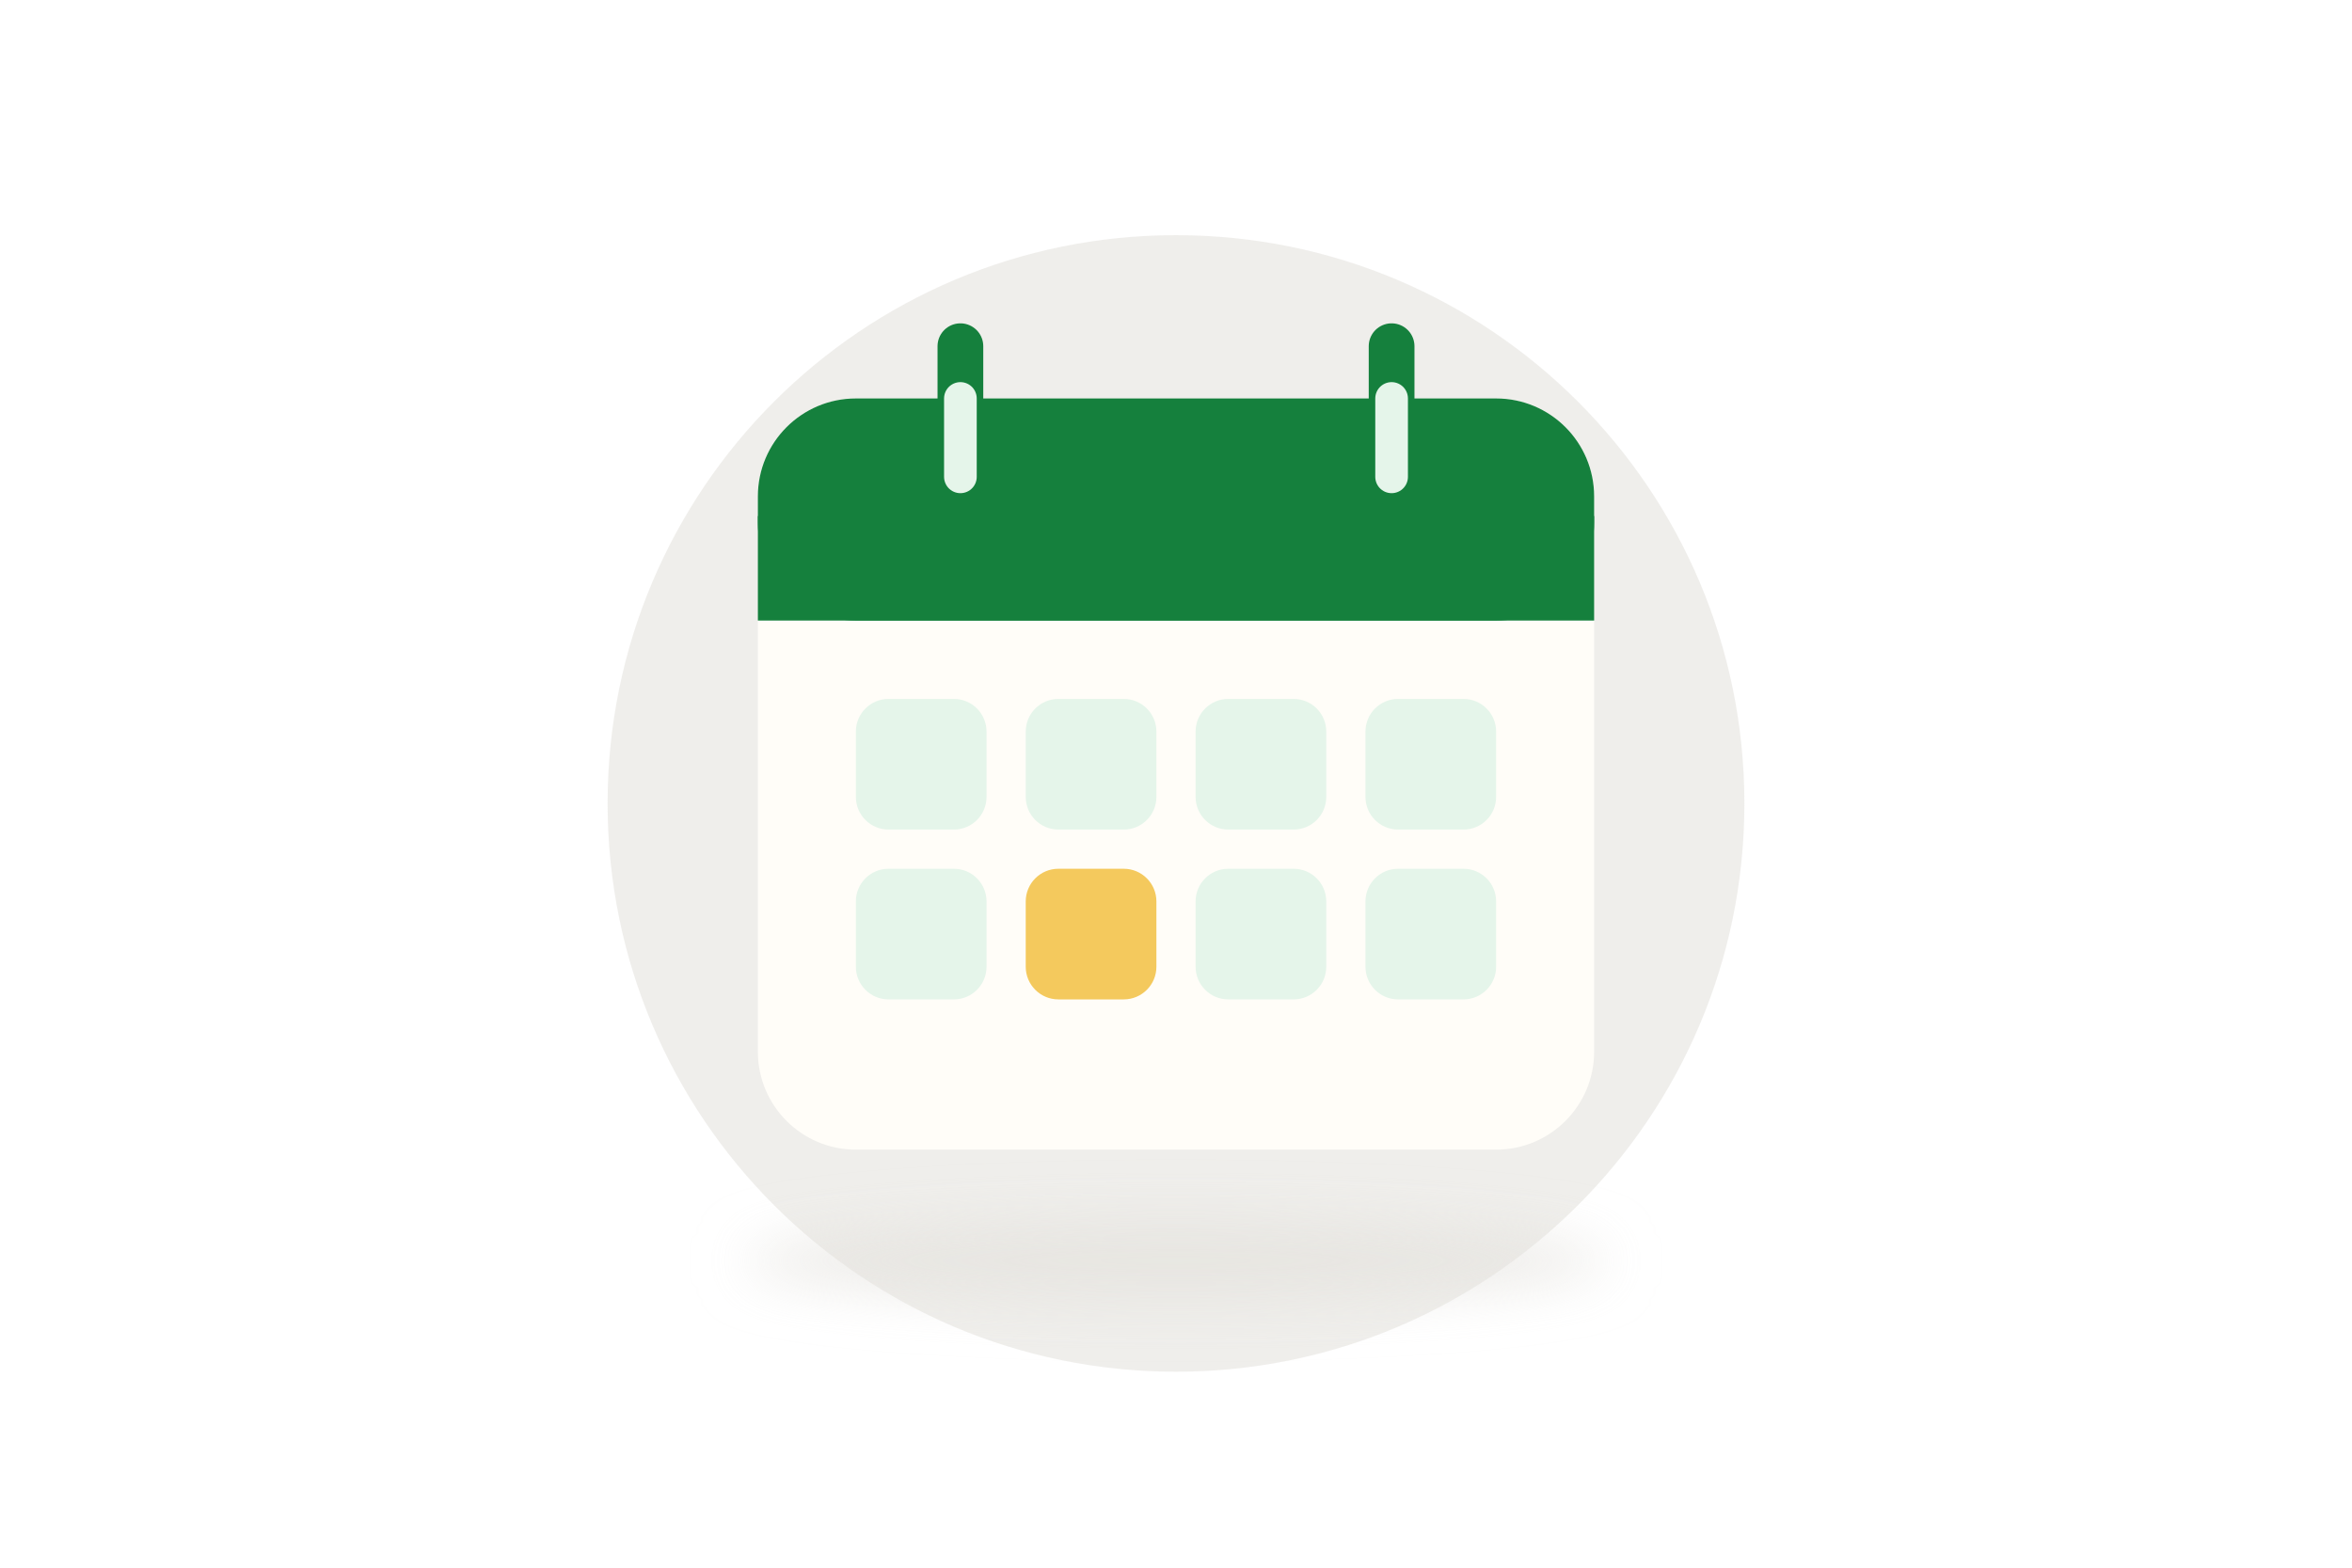
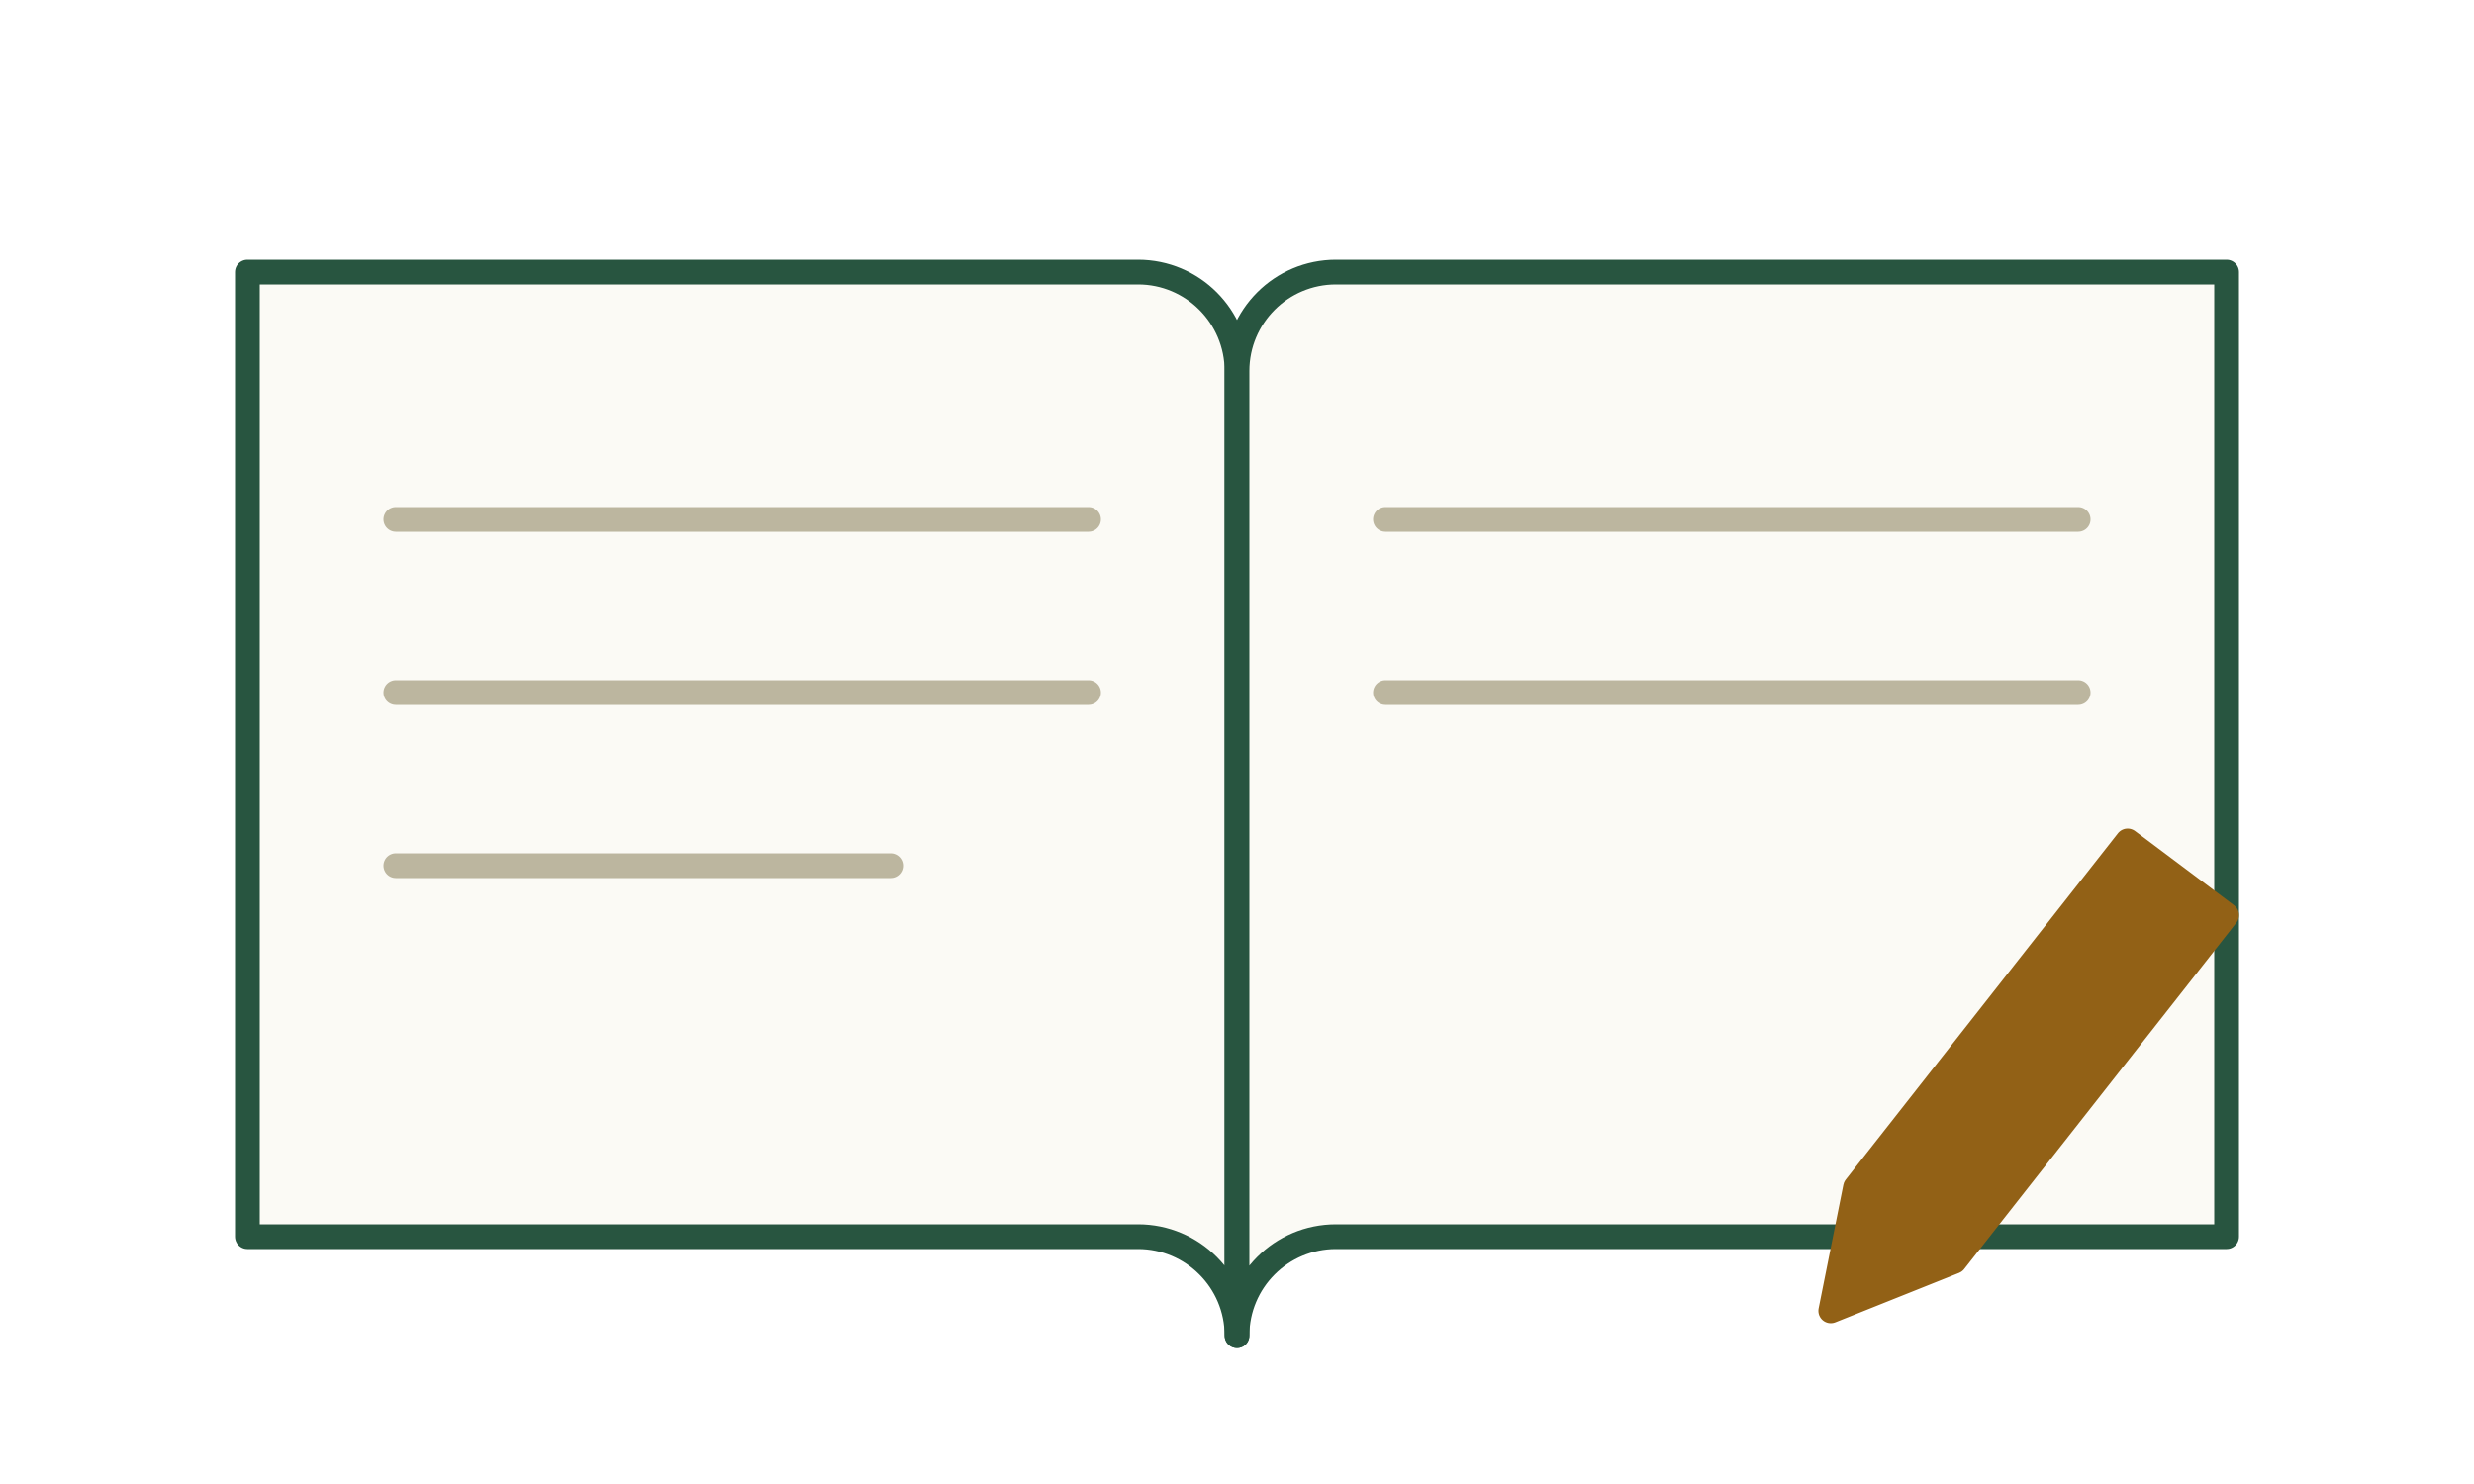
- <svg xmlns="http://www.w3.org/2000/svg" width="720" height="480" viewBox="0 0 360 240">
-   <defs>
-     <filter id="soft" x="-30%" y="-150%" width="160%" height="400%">
-       <feGaussianBlur stdDeviation="4" />
-     </filter>
-   </defs>
-   <circle cx="180" cy="123" r="87" fill="#e3e1dc" opacity=".56" />
-   <g opacity=".65" filter="url(#soft)">
-     <ellipse cx="180" cy="193" rx="66" ry="6" fill="#e3e1dc" />
-   </g>
-   <rect x="116" y="61" width="128" height="115" rx="15" fill="#fffdf8" />
-   <rect x="116" y="61" width="128" height="34" rx="15" fill="#15803d" />
-   <rect x="116" y="79" width="128" height="16" rx="0" fill="#15803d" />
-   <path d="M147 53v21m66-21v21" fill="none" stroke="#15803d" stroke-width="7" stroke-linecap="round" stroke-linejoin="round" />
-   <path d="M147 61v12m66-12v12" fill="none" stroke="#e5f5ea" stroke-width="5" stroke-linecap="round" stroke-linejoin="round" />
-   <rect x="131" y="107" width="20" height="20" rx="5" fill="#e5f5ea" />
-   <rect x="157" y="107" width="20" height="20" rx="5" fill="#e5f5ea" />
-   <rect x="183" y="107" width="20" height="20" rx="5" fill="#e5f5ea" />
-   <rect x="209" y="107" width="20" height="20" rx="5" fill="#e5f5ea" />
-   <rect x="131" y="133" width="20" height="20" rx="5" fill="#e5f5ea" />
-   <rect x="157" y="133" width="20" height="20" rx="5" fill="#f4c95d" />
-   <rect x="183" y="133" width="20" height="20" rx="5" fill="#e5f5ea" />
-   <rect x="209" y="133" width="20" height="20" rx="5" fill="#e5f5ea" />
+ <svg xmlns="http://www.w3.org/2000/svg" viewBox="0 0 200 120" width="200" height="120" role="img" aria-label="빈 수첩 그림" fill="none" stroke-linecap="round" stroke-linejoin="round">
+   <path d="M20 22h72a8 8 0 0 1 8 8v78a8 8 0 0 0-8-8H20z" fill="#fbfaf5" stroke="#285540" stroke-width="2" />
+   <path d="M180 22h-72a8 8 0 0 0-8 8v78a8 8 0 0 1 8-8h72z" fill="#fbfaf5" stroke="#285540" stroke-width="2" />
+   <path d="M32 42h56M32 56h56M32 70h40M112 42h56M112 56h56" stroke="#bcb69f" stroke-width="2" />
+   <path d="M150 96l22-28 8 6-22 28-10 4z" fill="#926116" stroke="#926116" stroke-width="2" />
</svg>
